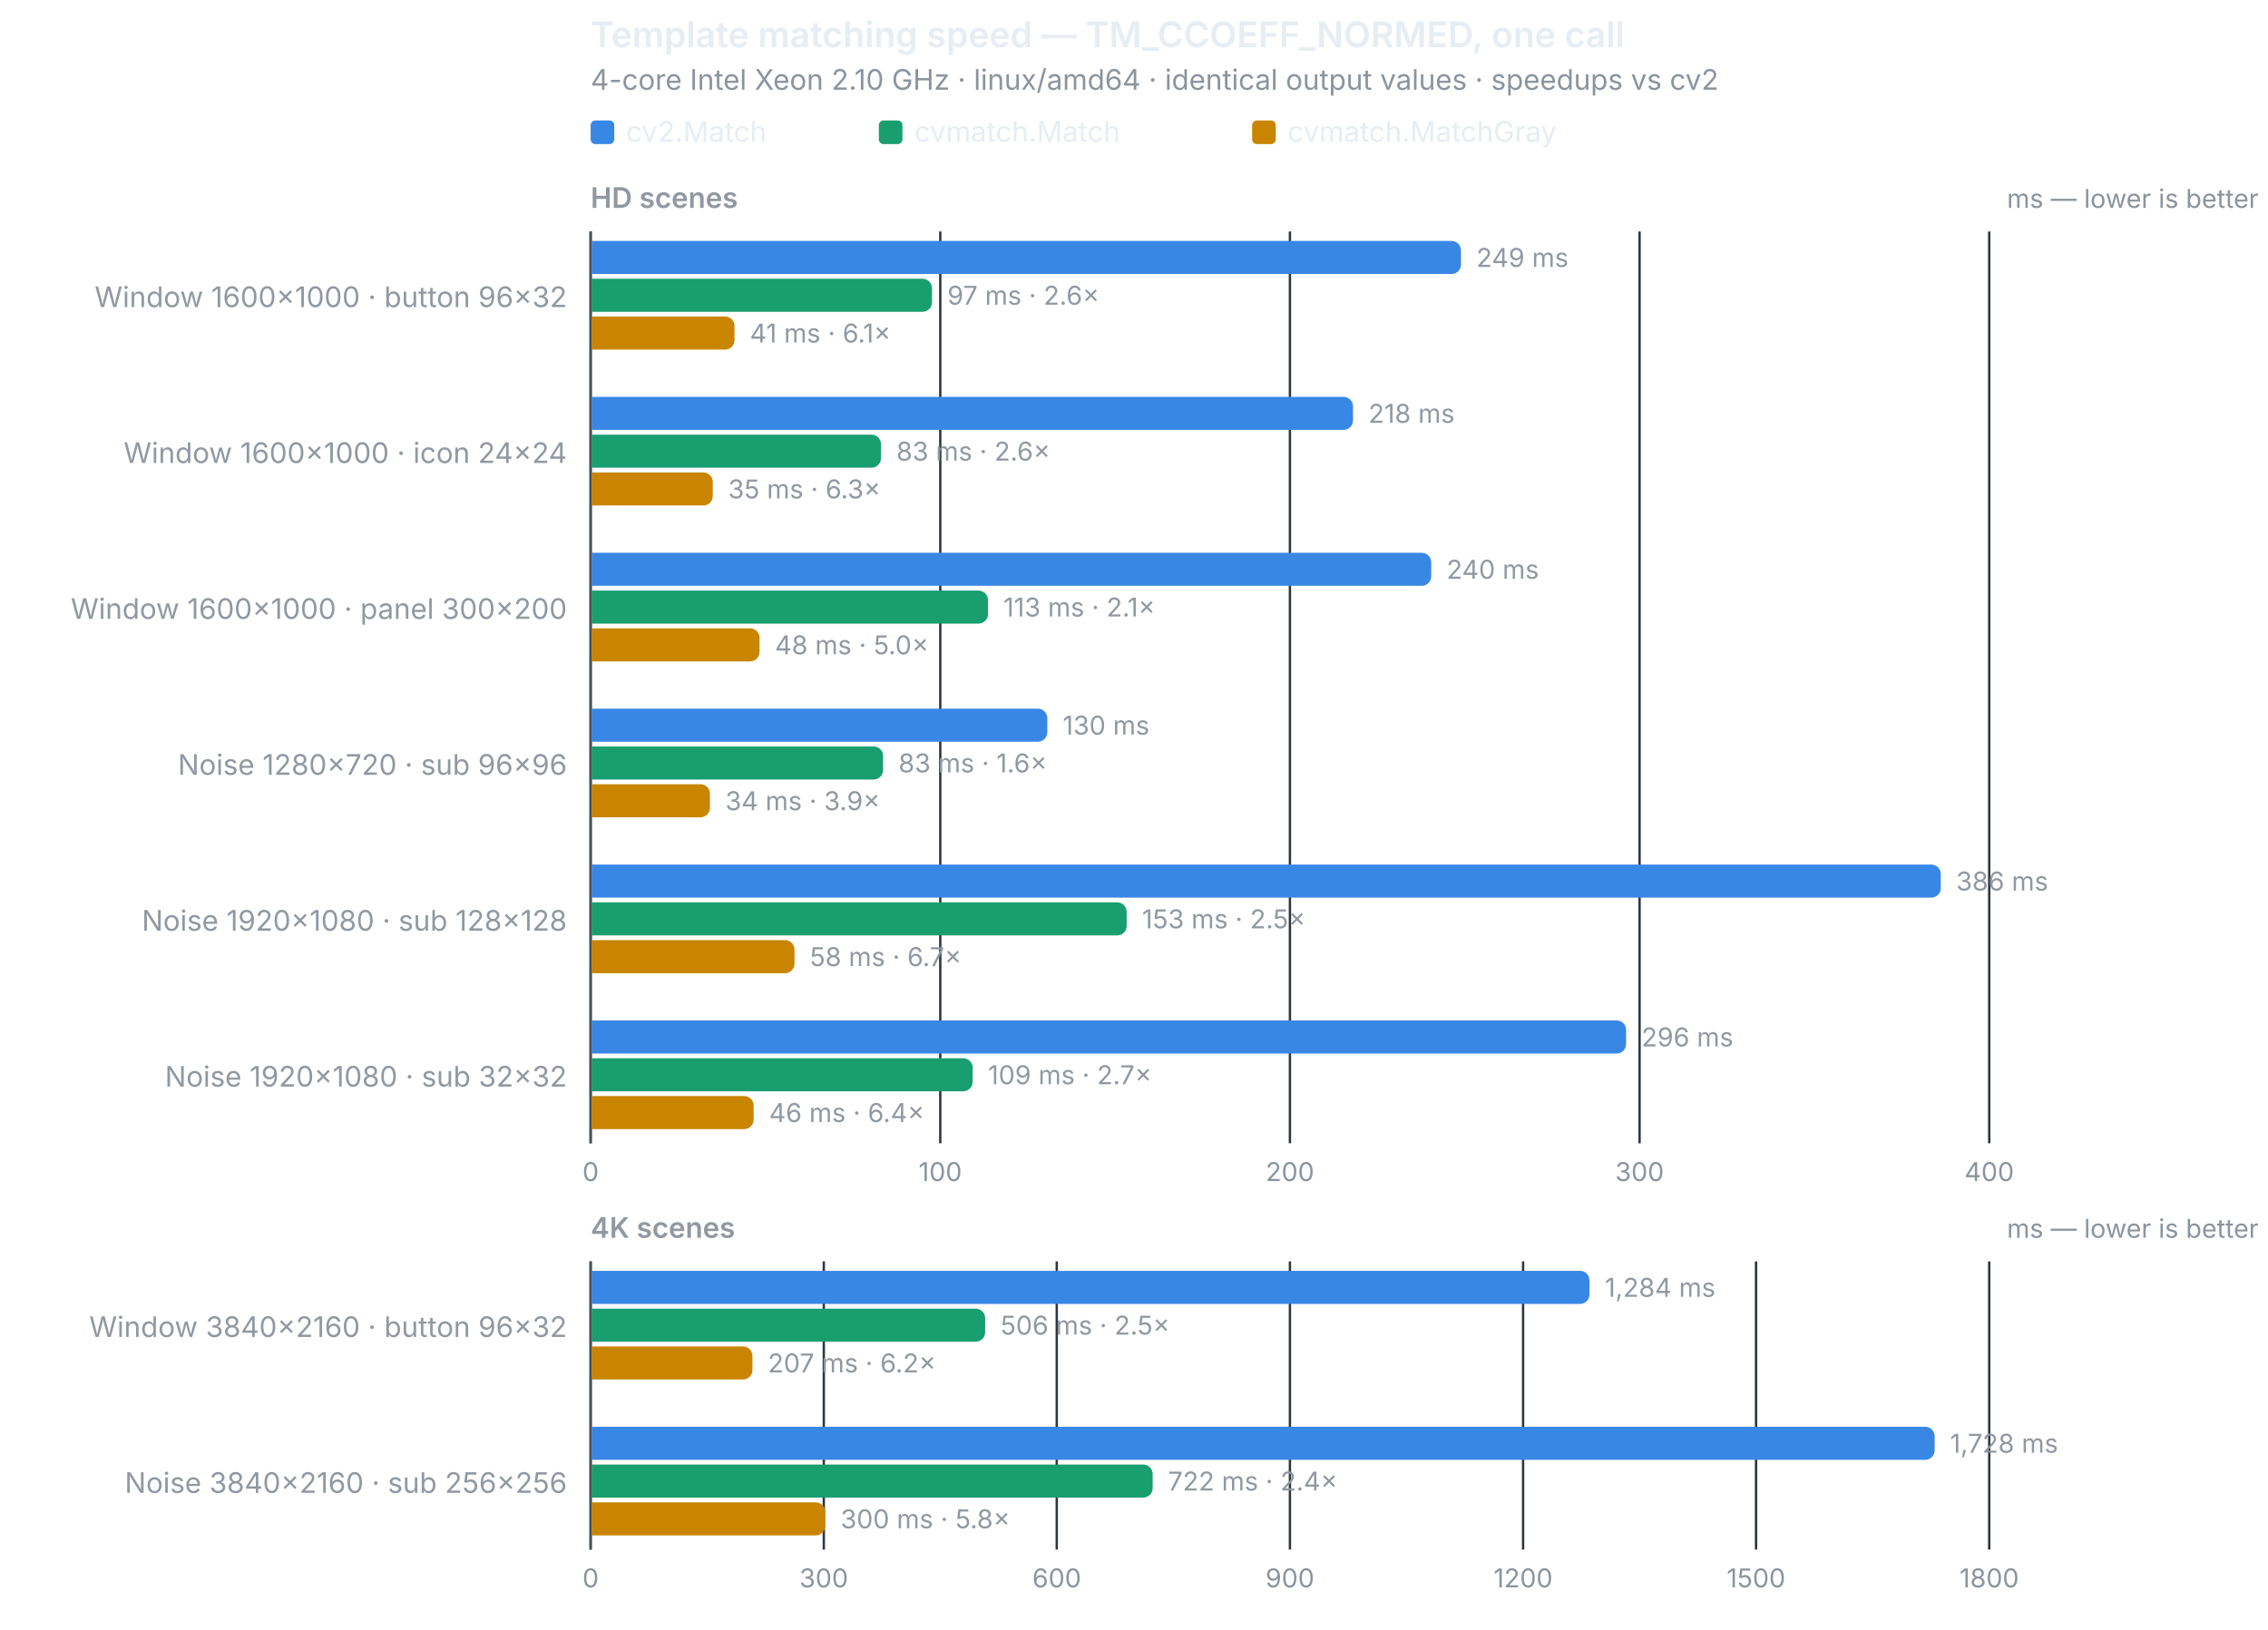
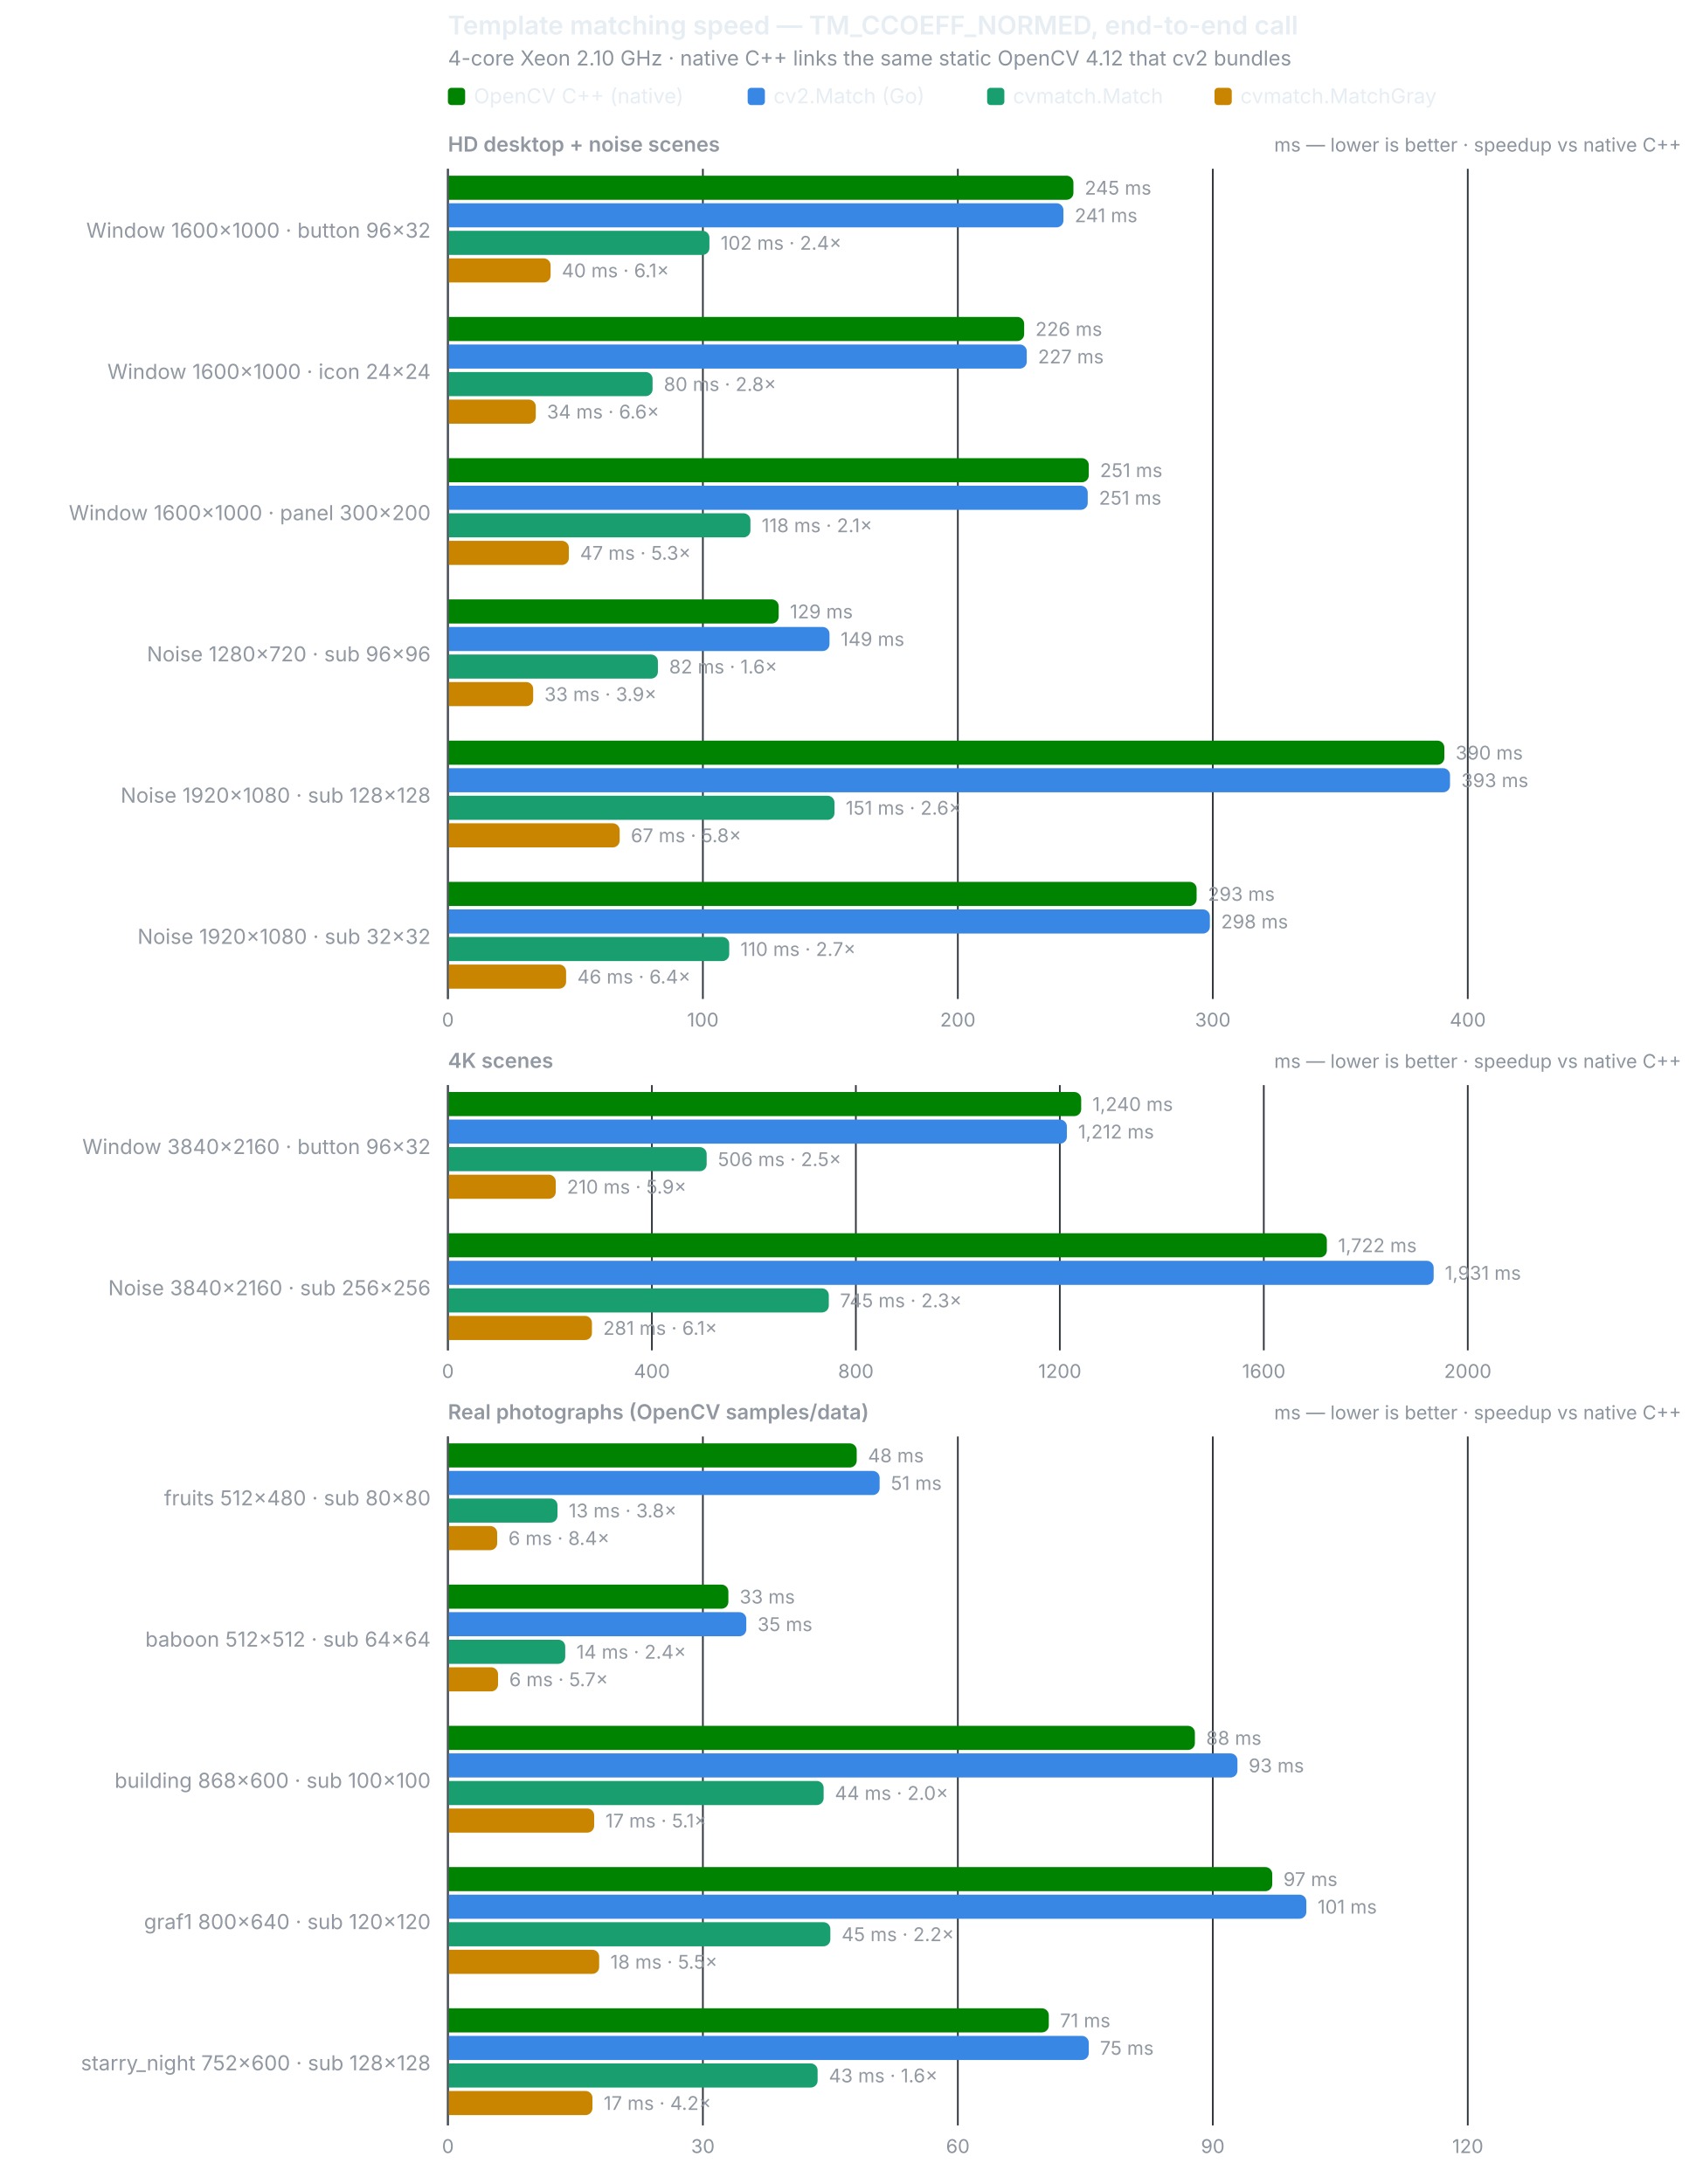
- <svg xmlns="http://www.w3.org/2000/svg" width="960" height="690" viewBox="0 0 960 690" role="img">
-   <text x="250" y="20" font-size="15" font-weight="600" fill="#e6edf3" font-family="system-ui,-apple-system,Segoe UI,sans-serif">Template matching speed — TM_CCOEFF_NORMED, one call</text>
-   <text x="250" y="38" font-size="12" fill="#8b949e" font-family="system-ui,-apple-system,Segoe UI,sans-serif">4-core Intel Xeon 2.10 GHz · linux/amd64 · identical output values · speedups vs cv2</text>
-   <rect x="250" y="51" width="10" height="10" rx="2" fill="#3987e5" />
-   <text x="265" y="60" font-size="12" fill="#e6edf3" font-family="system-ui,-apple-system,Segoe UI,sans-serif">cv2.Match</text>
-   <rect x="372" y="51" width="10" height="10" rx="2" fill="#199e70" />
-   <text x="387" y="60" font-size="12" fill="#e6edf3" font-family="system-ui,-apple-system,Segoe UI,sans-serif">cvmatch.Match</text>
-   <rect x="530" y="51" width="10" height="10" rx="2" fill="#c98500" />
-   <text x="545" y="60" font-size="12" fill="#e6edf3" font-family="system-ui,-apple-system,Segoe UI,sans-serif">cvmatch.MatchGray</text>
-   <text x="250" y="88" font-size="12" font-weight="600" fill="#9198a1" font-family="system-ui,-apple-system,Segoe UI,sans-serif">HD scenes</text>
-   <text x="956" y="88" font-size="11" text-anchor="end" fill="#8b949e" font-family="system-ui,-apple-system,Segoe UI,sans-serif">ms — lower is better</text>
-   <line x1="250.0" y1="98" x2="250.0" y2="484" stroke="#30363d" stroke-width="1" />
-   <text x="250.0" y="500" font-size="11" text-anchor="middle" fill="#8b949e" font-family="system-ui,-apple-system,Segoe UI,sans-serif" style="font-variant-numeric:tabular-nums">0</text>
-   <line x1="398.0" y1="98" x2="398.0" y2="484" stroke="#30363d" stroke-width="1" />
-   <text x="398.0" y="500" font-size="11" text-anchor="middle" fill="#8b949e" font-family="system-ui,-apple-system,Segoe UI,sans-serif" style="font-variant-numeric:tabular-nums">100</text>
-   <line x1="546.0" y1="98" x2="546.0" y2="484" stroke="#30363d" stroke-width="1" />
-   <text x="546.0" y="500" font-size="11" text-anchor="middle" fill="#8b949e" font-family="system-ui,-apple-system,Segoe UI,sans-serif" style="font-variant-numeric:tabular-nums">200</text>
-   <line x1="694.0" y1="98" x2="694.0" y2="484" stroke="#30363d" stroke-width="1" />
-   <text x="694.0" y="500" font-size="11" text-anchor="middle" fill="#8b949e" font-family="system-ui,-apple-system,Segoe UI,sans-serif" style="font-variant-numeric:tabular-nums">300</text>
-   <line x1="842.0" y1="98" x2="842.0" y2="484" stroke="#30363d" stroke-width="1" />
-   <text x="842.0" y="500" font-size="11" text-anchor="middle" fill="#8b949e" font-family="system-ui,-apple-system,Segoe UI,sans-serif" style="font-variant-numeric:tabular-nums">400</text>
-   <line x1="250" y1="98" x2="250" y2="484" stroke="#484f58" stroke-width="1" />
-   <text x="240" y="130.0" font-size="12" text-anchor="end" fill="#9198a1" font-family="system-ui,-apple-system,Segoe UI,sans-serif">Window 1600×1000 · button 96×32</text>
-   <path d="M250.5,102 h363.9 a4,4 0 0 1 4,4 v6 a4,4 0 0 1 -4,4 h-363.9 z" fill="#3987e5" />
-   <text x="624.9" y="113" font-size="11" fill="#9198a1" font-family="system-ui,-apple-system,Segoe UI,sans-serif" style="font-variant-numeric:tabular-nums">249 ms</text>
-   <path d="M250.5,118 h140.0 a4,4 0 0 1 4,4 v6 a4,4 0 0 1 -4,4 h-140.0 z" fill="#199e70" />
-   <text x="401.0" y="129" font-size="11" fill="#9198a1" font-family="system-ui,-apple-system,Segoe UI,sans-serif" style="font-variant-numeric:tabular-nums">97 ms · 2.6×</text>
-   <path d="M250.5,134 h56.4 a4,4 0 0 1 4,4 v6 a4,4 0 0 1 -4,4 h-56.4 z" fill="#c98500" />
-   <text x="317.4" y="145" font-size="11" fill="#9198a1" font-family="system-ui,-apple-system,Segoe UI,sans-serif" style="font-variant-numeric:tabular-nums">41 ms · 6.1×</text>
-   <text x="240" y="196.0" font-size="12" text-anchor="end" fill="#9198a1" font-family="system-ui,-apple-system,Segoe UI,sans-serif">Window 1600×1000 · icon 24×24</text>
-   <path d="M250.5,168 h318.2 a4,4 0 0 1 4,4 v6 a4,4 0 0 1 -4,4 h-318.2 z" fill="#3987e5" />
-   <text x="579.2" y="179" font-size="11" fill="#9198a1" font-family="system-ui,-apple-system,Segoe UI,sans-serif" style="font-variant-numeric:tabular-nums">218 ms</text>
-   <path d="M250.5,184 h118.4 a4,4 0 0 1 4,4 v6 a4,4 0 0 1 -4,4 h-118.4 z" fill="#199e70" />
-   <text x="379.4" y="195" font-size="11" fill="#9198a1" font-family="system-ui,-apple-system,Segoe UI,sans-serif" style="font-variant-numeric:tabular-nums">83 ms · 2.6×</text>
-   <path d="M250.5,200 h47.2 a4,4 0 0 1 4,4 v6 a4,4 0 0 1 -4,4 h-47.2 z" fill="#c98500" />
-   <text x="308.2" y="211" font-size="11" fill="#9198a1" font-family="system-ui,-apple-system,Segoe UI,sans-serif" style="font-variant-numeric:tabular-nums">35 ms · 6.3×</text>
-   <text x="240" y="262.0" font-size="12" text-anchor="end" fill="#9198a1" font-family="system-ui,-apple-system,Segoe UI,sans-serif">Window 1600×1000 · panel 300×200</text>
-   <path d="M250.5,234 h351.3 a4,4 0 0 1 4,4 v6 a4,4 0 0 1 -4,4 h-351.3 z" fill="#3987e5" />
-   <text x="612.3" y="245" font-size="11" fill="#9198a1" font-family="system-ui,-apple-system,Segoe UI,sans-serif" style="font-variant-numeric:tabular-nums">240 ms</text>
-   <path d="M250.5,250 h163.7 a4,4 0 0 1 4,4 v6 a4,4 0 0 1 -4,4 h-163.7 z" fill="#199e70" />
-   <text x="424.7" y="261" font-size="11" fill="#9198a1" font-family="system-ui,-apple-system,Segoe UI,sans-serif" style="font-variant-numeric:tabular-nums">113 ms · 2.1×</text>
-   <path d="M250.5,266 h67.0 a4,4 0 0 1 4,4 v6 a4,4 0 0 1 -4,4 h-67.0 z" fill="#c98500" />
-   <text x="328.0" y="277" font-size="11" fill="#9198a1" font-family="system-ui,-apple-system,Segoe UI,sans-serif" style="font-variant-numeric:tabular-nums">48 ms · 5.0×</text>
-   <text x="240" y="328.0" font-size="12" text-anchor="end" fill="#9198a1" font-family="system-ui,-apple-system,Segoe UI,sans-serif">Noise 1280×720 · sub 96×96</text>
-   <path d="M250.5,300 h188.8 a4,4 0 0 1 4,4 v6 a4,4 0 0 1 -4,4 h-188.8 z" fill="#3987e5" />
-   <text x="449.8" y="311" font-size="11" fill="#9198a1" font-family="system-ui,-apple-system,Segoe UI,sans-serif" style="font-variant-numeric:tabular-nums">130 ms</text>
-   <path d="M250.5,316 h119.3 a4,4 0 0 1 4,4 v6 a4,4 0 0 1 -4,4 h-119.3 z" fill="#199e70" />
-   <text x="380.3" y="327" font-size="11" fill="#9198a1" font-family="system-ui,-apple-system,Segoe UI,sans-serif" style="font-variant-numeric:tabular-nums">83 ms · 1.6×</text>
-   <path d="M250.5,332 h46.0 a4,4 0 0 1 4,4 v6 a4,4 0 0 1 -4,4 h-46.0 z" fill="#c98500" />
-   <text x="307.0" y="343" font-size="11" fill="#9198a1" font-family="system-ui,-apple-system,Segoe UI,sans-serif" style="font-variant-numeric:tabular-nums">34 ms · 3.9×</text>
-   <text x="240" y="394.0" font-size="12" text-anchor="end" fill="#9198a1" font-family="system-ui,-apple-system,Segoe UI,sans-serif">Noise 1920×1080 · sub 128×128</text>
-   <path d="M250.5,366 h567.0 a4,4 0 0 1 4,4 v6 a4,4 0 0 1 -4,4 h-567.0 z" fill="#3987e5" />
-   <text x="828.0" y="377" font-size="11" fill="#9198a1" font-family="system-ui,-apple-system,Segoe UI,sans-serif" style="font-variant-numeric:tabular-nums">386 ms</text>
-   <path d="M250.5,382 h222.4 a4,4 0 0 1 4,4 v6 a4,4 0 0 1 -4,4 h-222.4 z" fill="#199e70" />
-   <text x="483.4" y="393" font-size="11" fill="#9198a1" font-family="system-ui,-apple-system,Segoe UI,sans-serif" style="font-variant-numeric:tabular-nums">153 ms · 2.5×</text>
-   <path d="M250.5,398 h81.8 a4,4 0 0 1 4,4 v6 a4,4 0 0 1 -4,4 h-81.8 z" fill="#c98500" />
-   <text x="342.8" y="409" font-size="11" fill="#9198a1" font-family="system-ui,-apple-system,Segoe UI,sans-serif" style="font-variant-numeric:tabular-nums">58 ms · 6.7×</text>
-   <text x="240" y="460.0" font-size="12" text-anchor="end" fill="#9198a1" font-family="system-ui,-apple-system,Segoe UI,sans-serif">Noise 1920×1080 · sub 32×32</text>
-   <path d="M250.5,432 h433.8 a4,4 0 0 1 4,4 v6 a4,4 0 0 1 -4,4 h-433.8 z" fill="#3987e5" />
-   <text x="694.8" y="443" font-size="11" fill="#9198a1" font-family="system-ui,-apple-system,Segoe UI,sans-serif" style="font-variant-numeric:tabular-nums">296 ms</text>
-   <path d="M250.5,448 h157.2 a4,4 0 0 1 4,4 v6 a4,4 0 0 1 -4,4 h-157.2 z" fill="#199e70" />
-   <text x="418.2" y="459" font-size="11" fill="#9198a1" font-family="system-ui,-apple-system,Segoe UI,sans-serif" style="font-variant-numeric:tabular-nums">109 ms · 2.7×</text>
-   <path d="M250.5,464 h64.5 a4,4 0 0 1 4,4 v6 a4,4 0 0 1 -4,4 h-64.5 z" fill="#c98500" />
-   <text x="325.5" y="475" font-size="11" fill="#9198a1" font-family="system-ui,-apple-system,Segoe UI,sans-serif" style="font-variant-numeric:tabular-nums">46 ms · 6.4×</text>
-   <text x="250" y="524" font-size="12" font-weight="600" fill="#9198a1" font-family="system-ui,-apple-system,Segoe UI,sans-serif">4K scenes</text>
-   <text x="956" y="524" font-size="11" text-anchor="end" fill="#8b949e" font-family="system-ui,-apple-system,Segoe UI,sans-serif">ms — lower is better</text>
-   <line x1="250.0" y1="534" x2="250.0" y2="656" stroke="#30363d" stroke-width="1" />
-   <text x="250.0" y="672" font-size="11" text-anchor="middle" fill="#8b949e" font-family="system-ui,-apple-system,Segoe UI,sans-serif" style="font-variant-numeric:tabular-nums">0</text>
-   <line x1="348.7" y1="534" x2="348.7" y2="656" stroke="#30363d" stroke-width="1" />
-   <text x="348.7" y="672" font-size="11" text-anchor="middle" fill="#8b949e" font-family="system-ui,-apple-system,Segoe UI,sans-serif" style="font-variant-numeric:tabular-nums">300</text>
-   <line x1="447.3" y1="534" x2="447.3" y2="656" stroke="#30363d" stroke-width="1" />
-   <text x="447.3" y="672" font-size="11" text-anchor="middle" fill="#8b949e" font-family="system-ui,-apple-system,Segoe UI,sans-serif" style="font-variant-numeric:tabular-nums">600</text>
-   <line x1="546.0" y1="534" x2="546.0" y2="656" stroke="#30363d" stroke-width="1" />
-   <text x="546.0" y="672" font-size="11" text-anchor="middle" fill="#8b949e" font-family="system-ui,-apple-system,Segoe UI,sans-serif" style="font-variant-numeric:tabular-nums">900</text>
-   <line x1="644.7" y1="534" x2="644.7" y2="656" stroke="#30363d" stroke-width="1" />
-   <text x="644.7" y="672" font-size="11" text-anchor="middle" fill="#8b949e" font-family="system-ui,-apple-system,Segoe UI,sans-serif" style="font-variant-numeric:tabular-nums">1200</text>
-   <line x1="743.3" y1="534" x2="743.3" y2="656" stroke="#30363d" stroke-width="1" />
-   <text x="743.3" y="672" font-size="11" text-anchor="middle" fill="#8b949e" font-family="system-ui,-apple-system,Segoe UI,sans-serif" style="font-variant-numeric:tabular-nums">1500</text>
-   <line x1="842.0" y1="534" x2="842.0" y2="656" stroke="#30363d" stroke-width="1" />
-   <text x="842.0" y="672" font-size="11" text-anchor="middle" fill="#8b949e" font-family="system-ui,-apple-system,Segoe UI,sans-serif" style="font-variant-numeric:tabular-nums">1800</text>
-   <line x1="250" y1="534" x2="250" y2="656" stroke="#484f58" stroke-width="1" />
-   <text x="240" y="566.0" font-size="12" text-anchor="end" fill="#9198a1" font-family="system-ui,-apple-system,Segoe UI,sans-serif">Window 3840×2160 · button 96×32</text>
-   <path d="M250.5,538 h418.3 a4,4 0 0 1 4,4 v6 a4,4 0 0 1 -4,4 h-418.3 z" fill="#3987e5" />
-   <text x="679.3" y="549" font-size="11" fill="#9198a1" font-family="system-ui,-apple-system,Segoe UI,sans-serif" style="font-variant-numeric:tabular-nums">1,284 ms</text>
-   <path d="M250.5,554 h162.5 a4,4 0 0 1 4,4 v6 a4,4 0 0 1 -4,4 h-162.5 z" fill="#199e70" />
-   <text x="423.5" y="565" font-size="11" fill="#9198a1" font-family="system-ui,-apple-system,Segoe UI,sans-serif" style="font-variant-numeric:tabular-nums">506 ms · 2.5×</text>
-   <path d="M250.5,570 h64.0 a4,4 0 0 1 4,4 v6 a4,4 0 0 1 -4,4 h-64.0 z" fill="#c98500" />
-   <text x="325.0" y="581" font-size="11" fill="#9198a1" font-family="system-ui,-apple-system,Segoe UI,sans-serif" style="font-variant-numeric:tabular-nums">207 ms · 6.2×</text>
-   <text x="240" y="632.0" font-size="12" text-anchor="end" fill="#9198a1" font-family="system-ui,-apple-system,Segoe UI,sans-serif">Noise 3840×2160 · sub 256×256</text>
-   <path d="M250.5,604 h564.4 a4,4 0 0 1 4,4 v6 a4,4 0 0 1 -4,4 h-564.4 z" fill="#3987e5" />
-   <text x="825.4" y="615" font-size="11" fill="#9198a1" font-family="system-ui,-apple-system,Segoe UI,sans-serif" style="font-variant-numeric:tabular-nums">1,728 ms</text>
-   <path d="M250.5,620 h233.4 a4,4 0 0 1 4,4 v6 a4,4 0 0 1 -4,4 h-233.4 z" fill="#199e70" />
-   <text x="494.4" y="631" font-size="11" fill="#9198a1" font-family="system-ui,-apple-system,Segoe UI,sans-serif" style="font-variant-numeric:tabular-nums">722 ms · 2.4×</text>
-   <path d="M250.5,636 h94.8 a4,4 0 0 1 4,4 v6 a4,4 0 0 1 -4,4 h-94.8 z" fill="#c98500" />
-   <text x="355.8" y="647" font-size="11" fill="#9198a1" font-family="system-ui,-apple-system,Segoe UI,sans-serif" style="font-variant-numeric:tabular-nums">300 ms · 5.8×</text>
+ <svg xmlns="http://www.w3.org/2000/svg" width="980" height="1268" viewBox="0 0 980 1268" role="img">
+   <text x="260" y="20" font-size="15" font-weight="600" fill="#e6edf3" font-family="system-ui,-apple-system,Segoe UI,sans-serif">Template matching speed — TM_CCOEFF_NORMED, end-to-end call</text>
+   <text x="260" y="38" font-size="12" fill="#8b949e" font-family="system-ui,-apple-system,Segoe UI,sans-serif">4-core Xeon 2.10 GHz · native C++ links the same static OpenCV 4.12 that cv2 bundles</text>
+   <rect x="260" y="51" width="10" height="10" rx="2" fill="#008300" />
+   <text x="275" y="60" font-size="12" fill="#e6edf3" font-family="system-ui,-apple-system,Segoe UI,sans-serif">OpenCV C++ (native)</text>
+   <rect x="434" y="51" width="10" height="10" rx="2" fill="#3987e5" />
+   <text x="449" y="60" font-size="12" fill="#e6edf3" font-family="system-ui,-apple-system,Segoe UI,sans-serif">cv2.Match (Go)</text>
+   <rect x="573" y="51" width="10" height="10" rx="2" fill="#199e70" />
+   <text x="588" y="60" font-size="12" fill="#e6edf3" font-family="system-ui,-apple-system,Segoe UI,sans-serif">cvmatch.Match</text>
+   <rect x="705" y="51" width="10" height="10" rx="2" fill="#c98500" />
+   <text x="720" y="60" font-size="12" fill="#e6edf3" font-family="system-ui,-apple-system,Segoe UI,sans-serif">cvmatch.MatchGray</text>
+   <text x="260" y="88" font-size="12" font-weight="600" fill="#9198a1" font-family="system-ui,-apple-system,Segoe UI,sans-serif">HD desktop + noise scenes</text>
+   <text x="976" y="88" font-size="11" text-anchor="end" fill="#8b949e" font-family="system-ui,-apple-system,Segoe UI,sans-serif">ms — lower is better · speedup vs native C++</text>
+   <line x1="260.0" y1="98" x2="260.0" y2="580" stroke="#30363d" stroke-width="1" />
+   <text x="260.0" y="596" font-size="11" text-anchor="middle" fill="#8b949e" font-family="system-ui,-apple-system,Segoe UI,sans-serif" style="font-variant-numeric:tabular-nums">0</text>
+   <line x1="408.0" y1="98" x2="408.0" y2="580" stroke="#30363d" stroke-width="1" />
+   <text x="408.0" y="596" font-size="11" text-anchor="middle" fill="#8b949e" font-family="system-ui,-apple-system,Segoe UI,sans-serif" style="font-variant-numeric:tabular-nums">100</text>
+   <line x1="556.0" y1="98" x2="556.0" y2="580" stroke="#30363d" stroke-width="1" />
+   <text x="556.0" y="596" font-size="11" text-anchor="middle" fill="#8b949e" font-family="system-ui,-apple-system,Segoe UI,sans-serif" style="font-variant-numeric:tabular-nums">200</text>
+   <line x1="704.0" y1="98" x2="704.0" y2="580" stroke="#30363d" stroke-width="1" />
+   <text x="704.0" y="596" font-size="11" text-anchor="middle" fill="#8b949e" font-family="system-ui,-apple-system,Segoe UI,sans-serif" style="font-variant-numeric:tabular-nums">300</text>
+   <line x1="852.0" y1="98" x2="852.0" y2="580" stroke="#30363d" stroke-width="1" />
+   <text x="852.0" y="596" font-size="11" text-anchor="middle" fill="#8b949e" font-family="system-ui,-apple-system,Segoe UI,sans-serif" style="font-variant-numeric:tabular-nums">400</text>
+   <line x1="260" y1="98" x2="260" y2="580" stroke="#484f58" stroke-width="1" />
+   <text x="250" y="138.0" font-size="12" text-anchor="end" fill="#9198a1" font-family="system-ui,-apple-system,Segoe UI,sans-serif">Window 1600×1000 · button 96×32</text>
+   <path d="M260.5,102 h358.6 a4,4 0 0 1 4,4 v6 a4,4 0 0 1 -4,4 h-358.6 z" fill="#008300" />
+   <text x="629.6" y="113" font-size="11" fill="#9198a1" font-family="system-ui,-apple-system,Segoe UI,sans-serif" style="font-variant-numeric:tabular-nums">245 ms</text>
+   <path d="M260.5,118 h352.8 a4,4 0 0 1 4,4 v6 a4,4 0 0 1 -4,4 h-352.8 z" fill="#3987e5" />
+   <text x="623.8" y="129" font-size="11" fill="#9198a1" font-family="system-ui,-apple-system,Segoe UI,sans-serif" style="font-variant-numeric:tabular-nums">241 ms</text>
+   <path d="M260.5,134 h147.3 a4,4 0 0 1 4,4 v6 a4,4 0 0 1 -4,4 h-147.3 z" fill="#199e70" />
+   <text x="418.3" y="145" font-size="11" fill="#9198a1" font-family="system-ui,-apple-system,Segoe UI,sans-serif" style="font-variant-numeric:tabular-nums">102 ms · 2.4×</text>
+   <path d="M260.5,150 h55.1 a4,4 0 0 1 4,4 v6 a4,4 0 0 1 -4,4 h-55.1 z" fill="#c98500" />
+   <text x="326.1" y="161" font-size="11" fill="#9198a1" font-family="system-ui,-apple-system,Segoe UI,sans-serif" style="font-variant-numeric:tabular-nums">40 ms · 6.1×</text>
+   <text x="250" y="220.0" font-size="12" text-anchor="end" fill="#9198a1" font-family="system-ui,-apple-system,Segoe UI,sans-serif">Window 1600×1000 · icon 24×24</text>
+   <path d="M260.5,184 h330.0 a4,4 0 0 1 4,4 v6 a4,4 0 0 1 -4,4 h-330.0 z" fill="#008300" />
+   <text x="601.0" y="195" font-size="11" fill="#9198a1" font-family="system-ui,-apple-system,Segoe UI,sans-serif" style="font-variant-numeric:tabular-nums">226 ms</text>
+   <path d="M260.5,200 h331.5 a4,4 0 0 1 4,4 v6 a4,4 0 0 1 -4,4 h-331.5 z" fill="#3987e5" />
+   <text x="602.5" y="211" font-size="11" fill="#9198a1" font-family="system-ui,-apple-system,Segoe UI,sans-serif" style="font-variant-numeric:tabular-nums">227 ms</text>
+   <path d="M260.5,216 h114.3 a4,4 0 0 1 4,4 v6 a4,4 0 0 1 -4,4 h-114.3 z" fill="#199e70" />
+   <text x="385.3" y="227" font-size="11" fill="#9198a1" font-family="system-ui,-apple-system,Segoe UI,sans-serif" style="font-variant-numeric:tabular-nums">80 ms · 2.8×</text>
+   <path d="M260.5,232 h46.5 a4,4 0 0 1 4,4 v6 a4,4 0 0 1 -4,4 h-46.5 z" fill="#c98500" />
+   <text x="317.5" y="243" font-size="11" fill="#9198a1" font-family="system-ui,-apple-system,Segoe UI,sans-serif" style="font-variant-numeric:tabular-nums">34 ms · 6.6×</text>
+   <text x="250" y="302.0" font-size="12" text-anchor="end" fill="#9198a1" font-family="system-ui,-apple-system,Segoe UI,sans-serif">Window 1600×1000 · panel 300×200</text>
+   <path d="M260.5,266 h367.5 a4,4 0 0 1 4,4 v6 a4,4 0 0 1 -4,4 h-367.5 z" fill="#008300" />
+   <text x="638.5" y="277" font-size="11" fill="#9198a1" font-family="system-ui,-apple-system,Segoe UI,sans-serif" style="font-variant-numeric:tabular-nums">251 ms</text>
+   <path d="M260.5,282 h366.9 a4,4 0 0 1 4,4 v6 a4,4 0 0 1 -4,4 h-366.9 z" fill="#3987e5" />
+   <text x="637.9" y="293" font-size="11" fill="#9198a1" font-family="system-ui,-apple-system,Segoe UI,sans-serif" style="font-variant-numeric:tabular-nums">251 ms</text>
+   <path d="M260.5,298 h171.1 a4,4 0 0 1 4,4 v6 a4,4 0 0 1 -4,4 h-171.1 z" fill="#199e70" />
+   <text x="442.1" y="309" font-size="11" fill="#9198a1" font-family="system-ui,-apple-system,Segoe UI,sans-serif" style="font-variant-numeric:tabular-nums">118 ms · 2.1×</text>
+   <path d="M260.5,314 h65.7 a4,4 0 0 1 4,4 v6 a4,4 0 0 1 -4,4 h-65.7 z" fill="#c98500" />
+   <text x="336.7" y="325" font-size="11" fill="#9198a1" font-family="system-ui,-apple-system,Segoe UI,sans-serif" style="font-variant-numeric:tabular-nums">47 ms · 5.3×</text>
+   <text x="250" y="384.0" font-size="12" text-anchor="end" fill="#9198a1" font-family="system-ui,-apple-system,Segoe UI,sans-serif">Noise 1280×720 · sub 96×96</text>
+   <path d="M260.5,348 h187.5 a4,4 0 0 1 4,4 v6 a4,4 0 0 1 -4,4 h-187.5 z" fill="#008300" />
+   <text x="458.5" y="359" font-size="11" fill="#9198a1" font-family="system-ui,-apple-system,Segoe UI,sans-serif" style="font-variant-numeric:tabular-nums">129 ms</text>
+   <path d="M260.5,364 h217.0 a4,4 0 0 1 4,4 v6 a4,4 0 0 1 -4,4 h-217.0 z" fill="#3987e5" />
+   <text x="488.0" y="375" font-size="11" fill="#9198a1" font-family="system-ui,-apple-system,Segoe UI,sans-serif" style="font-variant-numeric:tabular-nums">149 ms</text>
+   <path d="M260.5,380 h117.4 a4,4 0 0 1 4,4 v6 a4,4 0 0 1 -4,4 h-117.4 z" fill="#199e70" />
+   <text x="388.4" y="391" font-size="11" fill="#9198a1" font-family="system-ui,-apple-system,Segoe UI,sans-serif" style="font-variant-numeric:tabular-nums">82 ms · 1.6×</text>
+   <path d="M260.5,396 h45.0 a4,4 0 0 1 4,4 v6 a4,4 0 0 1 -4,4 h-45.0 z" fill="#c98500" />
+   <text x="316.0" y="407" font-size="11" fill="#9198a1" font-family="system-ui,-apple-system,Segoe UI,sans-serif" style="font-variant-numeric:tabular-nums">33 ms · 3.9×</text>
+   <text x="250" y="466.0" font-size="12" text-anchor="end" fill="#9198a1" font-family="system-ui,-apple-system,Segoe UI,sans-serif">Noise 1920×1080 · sub 128×128</text>
+   <path d="M260.5,430 h573.9 a4,4 0 0 1 4,4 v6 a4,4 0 0 1 -4,4 h-573.9 z" fill="#008300" />
+   <text x="844.9" y="441" font-size="11" fill="#9198a1" font-family="system-ui,-apple-system,Segoe UI,sans-serif" style="font-variant-numeric:tabular-nums">390 ms</text>
+   <path d="M260.5,446 h577.2 a4,4 0 0 1 4,4 v6 a4,4 0 0 1 -4,4 h-577.2 z" fill="#3987e5" />
+   <text x="848.2" y="457" font-size="11" fill="#9198a1" font-family="system-ui,-apple-system,Segoe UI,sans-serif" style="font-variant-numeric:tabular-nums">393 ms</text>
+   <path d="M260.5,462 h219.9 a4,4 0 0 1 4,4 v6 a4,4 0 0 1 -4,4 h-219.9 z" fill="#199e70" />
+   <text x="490.9" y="473" font-size="11" fill="#9198a1" font-family="system-ui,-apple-system,Segoe UI,sans-serif" style="font-variant-numeric:tabular-nums">151 ms · 2.6×</text>
+   <path d="M260.5,478 h95.2 a4,4 0 0 1 4,4 v6 a4,4 0 0 1 -4,4 h-95.2 z" fill="#c98500" />
+   <text x="366.2" y="489" font-size="11" fill="#9198a1" font-family="system-ui,-apple-system,Segoe UI,sans-serif" style="font-variant-numeric:tabular-nums">67 ms · 5.8×</text>
+   <text x="250" y="548.0" font-size="12" text-anchor="end" fill="#9198a1" font-family="system-ui,-apple-system,Segoe UI,sans-serif">Noise 1920×1080 · sub 32×32</text>
+   <path d="M260.5,512 h430.1 a4,4 0 0 1 4,4 v6 a4,4 0 0 1 -4,4 h-430.1 z" fill="#008300" />
+   <text x="701.1" y="523" font-size="11" fill="#9198a1" font-family="system-ui,-apple-system,Segoe UI,sans-serif" style="font-variant-numeric:tabular-nums">293 ms</text>
+   <path d="M260.5,528 h437.8 a4,4 0 0 1 4,4 v6 a4,4 0 0 1 -4,4 h-437.8 z" fill="#3987e5" />
+   <text x="708.8" y="539" font-size="11" fill="#9198a1" font-family="system-ui,-apple-system,Segoe UI,sans-serif" style="font-variant-numeric:tabular-nums">298 ms</text>
+   <path d="M260.5,544 h158.8 a4,4 0 0 1 4,4 v6 a4,4 0 0 1 -4,4 h-158.8 z" fill="#199e70" />
+   <text x="429.8" y="555" font-size="11" fill="#9198a1" font-family="system-ui,-apple-system,Segoe UI,sans-serif" style="font-variant-numeric:tabular-nums">110 ms · 2.7×</text>
+   <path d="M260.5,560 h64.1 a4,4 0 0 1 4,4 v6 a4,4 0 0 1 -4,4 h-64.1 z" fill="#c98500" />
+   <text x="335.1" y="571" font-size="11" fill="#9198a1" font-family="system-ui,-apple-system,Segoe UI,sans-serif" style="font-variant-numeric:tabular-nums">46 ms · 6.4×</text>
+   <text x="260" y="620" font-size="12" font-weight="600" fill="#9198a1" font-family="system-ui,-apple-system,Segoe UI,sans-serif">4K scenes</text>
+   <text x="976" y="620" font-size="11" text-anchor="end" fill="#8b949e" font-family="system-ui,-apple-system,Segoe UI,sans-serif">ms — lower is better · speedup vs native C++</text>
+   <line x1="260.0" y1="630" x2="260.0" y2="784" stroke="#30363d" stroke-width="1" />
+   <text x="260.0" y="800" font-size="11" text-anchor="middle" fill="#8b949e" font-family="system-ui,-apple-system,Segoe UI,sans-serif" style="font-variant-numeric:tabular-nums">0</text>
+   <line x1="378.4" y1="630" x2="378.4" y2="784" stroke="#30363d" stroke-width="1" />
+   <text x="378.4" y="800" font-size="11" text-anchor="middle" fill="#8b949e" font-family="system-ui,-apple-system,Segoe UI,sans-serif" style="font-variant-numeric:tabular-nums">400</text>
+   <line x1="496.8" y1="630" x2="496.8" y2="784" stroke="#30363d" stroke-width="1" />
+   <text x="496.8" y="800" font-size="11" text-anchor="middle" fill="#8b949e" font-family="system-ui,-apple-system,Segoe UI,sans-serif" style="font-variant-numeric:tabular-nums">800</text>
+   <line x1="615.2" y1="630" x2="615.2" y2="784" stroke="#30363d" stroke-width="1" />
+   <text x="615.2" y="800" font-size="11" text-anchor="middle" fill="#8b949e" font-family="system-ui,-apple-system,Segoe UI,sans-serif" style="font-variant-numeric:tabular-nums">1200</text>
+   <line x1="733.6" y1="630" x2="733.6" y2="784" stroke="#30363d" stroke-width="1" />
+   <text x="733.6" y="800" font-size="11" text-anchor="middle" fill="#8b949e" font-family="system-ui,-apple-system,Segoe UI,sans-serif" style="font-variant-numeric:tabular-nums">1600</text>
+   <line x1="852.0" y1="630" x2="852.0" y2="784" stroke="#30363d" stroke-width="1" />
+   <text x="852.0" y="800" font-size="11" text-anchor="middle" fill="#8b949e" font-family="system-ui,-apple-system,Segoe UI,sans-serif" style="font-variant-numeric:tabular-nums">2000</text>
+   <line x1="260" y1="630" x2="260" y2="784" stroke="#484f58" stroke-width="1" />
+   <text x="250" y="670.0" font-size="12" text-anchor="end" fill="#9198a1" font-family="system-ui,-apple-system,Segoe UI,sans-serif">Window 3840×2160 · button 96×32</text>
+   <path d="M260.5,634 h363.1 a4,4 0 0 1 4,4 v6 a4,4 0 0 1 -4,4 h-363.1 z" fill="#008300" />
+   <text x="634.1" y="645" font-size="11" fill="#9198a1" font-family="system-ui,-apple-system,Segoe UI,sans-serif" style="font-variant-numeric:tabular-nums">1,240 ms</text>
+   <path d="M260.5,650 h354.8 a4,4 0 0 1 4,4 v6 a4,4 0 0 1 -4,4 h-354.8 z" fill="#3987e5" />
+   <text x="625.8" y="661" font-size="11" fill="#9198a1" font-family="system-ui,-apple-system,Segoe UI,sans-serif" style="font-variant-numeric:tabular-nums">1,212 ms</text>
+   <path d="M260.5,666 h145.7 a4,4 0 0 1 4,4 v6 a4,4 0 0 1 -4,4 h-145.7 z" fill="#199e70" />
+   <text x="416.7" y="677" font-size="11" fill="#9198a1" font-family="system-ui,-apple-system,Segoe UI,sans-serif" style="font-variant-numeric:tabular-nums">506 ms · 2.5×</text>
+   <path d="M260.5,682 h58.1 a4,4 0 0 1 4,4 v6 a4,4 0 0 1 -4,4 h-58.1 z" fill="#c98500" />
+   <text x="329.1" y="693" font-size="11" fill="#9198a1" font-family="system-ui,-apple-system,Segoe UI,sans-serif" style="font-variant-numeric:tabular-nums">210 ms · 5.9×</text>
+   <text x="250" y="752.0" font-size="12" text-anchor="end" fill="#9198a1" font-family="system-ui,-apple-system,Segoe UI,sans-serif">Noise 3840×2160 · sub 256×256</text>
+   <path d="M260.5,716 h505.7 a4,4 0 0 1 4,4 v6 a4,4 0 0 1 -4,4 h-505.7 z" fill="#008300" />
+   <text x="776.7" y="727" font-size="11" fill="#9198a1" font-family="system-ui,-apple-system,Segoe UI,sans-serif" style="font-variant-numeric:tabular-nums">1,722 ms</text>
+   <path d="M260.5,732 h567.7 a4,4 0 0 1 4,4 v6 a4,4 0 0 1 -4,4 h-567.7 z" fill="#3987e5" />
+   <text x="838.7" y="743" font-size="11" fill="#9198a1" font-family="system-ui,-apple-system,Segoe UI,sans-serif" style="font-variant-numeric:tabular-nums">1,931 ms</text>
+   <path d="M260.5,748 h216.6 a4,4 0 0 1 4,4 v6 a4,4 0 0 1 -4,4 h-216.6 z" fill="#199e70" />
+   <text x="487.6" y="759" font-size="11" fill="#9198a1" font-family="system-ui,-apple-system,Segoe UI,sans-serif" style="font-variant-numeric:tabular-nums">745 ms · 2.3×</text>
+   <path d="M260.5,764 h79.1 a4,4 0 0 1 4,4 v6 a4,4 0 0 1 -4,4 h-79.1 z" fill="#c98500" />
+   <text x="350.1" y="775" font-size="11" fill="#9198a1" font-family="system-ui,-apple-system,Segoe UI,sans-serif" style="font-variant-numeric:tabular-nums">281 ms · 6.1×</text>
+   <text x="260" y="824" font-size="12" font-weight="600" fill="#9198a1" font-family="system-ui,-apple-system,Segoe UI,sans-serif">Real photographs (OpenCV samples/data)</text>
+   <text x="976" y="824" font-size="11" text-anchor="end" fill="#8b949e" font-family="system-ui,-apple-system,Segoe UI,sans-serif">ms — lower is better · speedup vs native C++</text>
+   <line x1="260.0" y1="834" x2="260.0" y2="1234" stroke="#30363d" stroke-width="1" />
+   <text x="260.0" y="1250" font-size="11" text-anchor="middle" fill="#8b949e" font-family="system-ui,-apple-system,Segoe UI,sans-serif" style="font-variant-numeric:tabular-nums">0</text>
+   <line x1="408.0" y1="834" x2="408.0" y2="1234" stroke="#30363d" stroke-width="1" />
+   <text x="408.0" y="1250" font-size="11" text-anchor="middle" fill="#8b949e" font-family="system-ui,-apple-system,Segoe UI,sans-serif" style="font-variant-numeric:tabular-nums">30</text>
+   <line x1="556.0" y1="834" x2="556.0" y2="1234" stroke="#30363d" stroke-width="1" />
+   <text x="556.0" y="1250" font-size="11" text-anchor="middle" fill="#8b949e" font-family="system-ui,-apple-system,Segoe UI,sans-serif" style="font-variant-numeric:tabular-nums">60</text>
+   <line x1="704.0" y1="834" x2="704.0" y2="1234" stroke="#30363d" stroke-width="1" />
+   <text x="704.0" y="1250" font-size="11" text-anchor="middle" fill="#8b949e" font-family="system-ui,-apple-system,Segoe UI,sans-serif" style="font-variant-numeric:tabular-nums">90</text>
+   <line x1="852.0" y1="834" x2="852.0" y2="1234" stroke="#30363d" stroke-width="1" />
+   <text x="852.0" y="1250" font-size="11" text-anchor="middle" fill="#8b949e" font-family="system-ui,-apple-system,Segoe UI,sans-serif" style="font-variant-numeric:tabular-nums">120</text>
+   <line x1="260" y1="834" x2="260" y2="1234" stroke="#484f58" stroke-width="1" />
+   <text x="250" y="874.0" font-size="12" text-anchor="end" fill="#9198a1" font-family="system-ui,-apple-system,Segoe UI,sans-serif">fruits 512×480 · sub 80×80</text>
+   <path d="M260.5,838 h232.8 a4,4 0 0 1 4,4 v6 a4,4 0 0 1 -4,4 h-232.8 z" fill="#008300" />
+   <text x="503.8" y="849" font-size="11" fill="#9198a1" font-family="system-ui,-apple-system,Segoe UI,sans-serif" style="font-variant-numeric:tabular-nums">48 ms</text>
+   <path d="M260.5,854 h246.1 a4,4 0 0 1 4,4 v6 a4,4 0 0 1 -4,4 h-246.1 z" fill="#3987e5" />
+   <text x="517.1" y="865" font-size="11" fill="#9198a1" font-family="system-ui,-apple-system,Segoe UI,sans-serif" style="font-variant-numeric:tabular-nums">51 ms</text>
+   <path d="M260.5,870 h59.1 a4,4 0 0 1 4,4 v6 a4,4 0 0 1 -4,4 h-59.1 z" fill="#199e70" />
+   <text x="330.1" y="881" font-size="11" fill="#9198a1" font-family="system-ui,-apple-system,Segoe UI,sans-serif" style="font-variant-numeric:tabular-nums">13 ms · 3.8×</text>
+   <path d="M260.5,886 h24.1 a4,4 0 0 1 4,4 v6 a4,4 0 0 1 -4,4 h-24.1 z" fill="#c98500" />
+   <text x="295.1" y="897" font-size="11" fill="#9198a1" font-family="system-ui,-apple-system,Segoe UI,sans-serif" style="font-variant-numeric:tabular-nums">6 ms · 8.4×</text>
+   <text x="250" y="956.0" font-size="12" text-anchor="end" fill="#9198a1" font-family="system-ui,-apple-system,Segoe UI,sans-serif">baboon 512×512 · sub 64×64</text>
+   <path d="M260.5,920 h158.3 a4,4 0 0 1 4,4 v6 a4,4 0 0 1 -4,4 h-158.3 z" fill="#008300" />
+   <text x="429.3" y="931" font-size="11" fill="#9198a1" font-family="system-ui,-apple-system,Segoe UI,sans-serif" style="font-variant-numeric:tabular-nums">33 ms</text>
+   <path d="M260.5,936 h168.7 a4,4 0 0 1 4,4 v6 a4,4 0 0 1 -4,4 h-168.7 z" fill="#3987e5" />
+   <text x="439.7" y="947" font-size="11" fill="#9198a1" font-family="system-ui,-apple-system,Segoe UI,sans-serif" style="font-variant-numeric:tabular-nums">35 ms</text>
+   <path d="M260.5,952 h63.6 a4,4 0 0 1 4,4 v6 a4,4 0 0 1 -4,4 h-63.6 z" fill="#199e70" />
+   <text x="334.6" y="963" font-size="11" fill="#9198a1" font-family="system-ui,-apple-system,Segoe UI,sans-serif" style="font-variant-numeric:tabular-nums">14 ms · 2.4×</text>
+   <path d="M260.5,968 h24.6 a4,4 0 0 1 4,4 v6 a4,4 0 0 1 -4,4 h-24.6 z" fill="#c98500" />
+   <text x="295.6" y="979" font-size="11" fill="#9198a1" font-family="system-ui,-apple-system,Segoe UI,sans-serif" style="font-variant-numeric:tabular-nums">6 ms · 5.7×</text>
+   <text x="250" y="1038.0" font-size="12" text-anchor="end" fill="#9198a1" font-family="system-ui,-apple-system,Segoe UI,sans-serif">building 868×600 · sub 100×100</text>
+   <path d="M260.5,1002 h429.1 a4,4 0 0 1 4,4 v6 a4,4 0 0 1 -4,4 h-429.1 z" fill="#008300" />
+   <text x="700.1" y="1013" font-size="11" fill="#9198a1" font-family="system-ui,-apple-system,Segoe UI,sans-serif" style="font-variant-numeric:tabular-nums">88 ms</text>
+   <path d="M260.5,1018 h453.8 a4,4 0 0 1 4,4 v6 a4,4 0 0 1 -4,4 h-453.8 z" fill="#3987e5" />
+   <text x="724.8" y="1029" font-size="11" fill="#9198a1" font-family="system-ui,-apple-system,Segoe UI,sans-serif" style="font-variant-numeric:tabular-nums">93 ms</text>
+   <path d="M260.5,1034 h213.6 a4,4 0 0 1 4,4 v6 a4,4 0 0 1 -4,4 h-213.6 z" fill="#199e70" />
+   <text x="484.6" y="1045" font-size="11" fill="#9198a1" font-family="system-ui,-apple-system,Segoe UI,sans-serif" style="font-variant-numeric:tabular-nums">44 ms · 2.0×</text>
+   <path d="M260.5,1050 h80.4 a4,4 0 0 1 4,4 v6 a4,4 0 0 1 -4,4 h-80.4 z" fill="#c98500" />
+   <text x="351.4" y="1061" font-size="11" fill="#9198a1" font-family="system-ui,-apple-system,Segoe UI,sans-serif" style="font-variant-numeric:tabular-nums">17 ms · 5.1×</text>
+   <text x="250" y="1120.0" font-size="12" text-anchor="end" fill="#9198a1" font-family="system-ui,-apple-system,Segoe UI,sans-serif">graf1 800×640 · sub 120×120</text>
+   <path d="M260.5,1084 h474.0 a4,4 0 0 1 4,4 v6 a4,4 0 0 1 -4,4 h-474.0 z" fill="#008300" />
+   <text x="745.0" y="1095" font-size="11" fill="#9198a1" font-family="system-ui,-apple-system,Segoe UI,sans-serif" style="font-variant-numeric:tabular-nums">97 ms</text>
+   <path d="M260.5,1100 h493.8 a4,4 0 0 1 4,4 v6 a4,4 0 0 1 -4,4 h-493.8 z" fill="#3987e5" />
+   <text x="764.8" y="1111" font-size="11" fill="#9198a1" font-family="system-ui,-apple-system,Segoe UI,sans-serif" style="font-variant-numeric:tabular-nums">101 ms</text>
+   <path d="M260.5,1116 h217.5 a4,4 0 0 1 4,4 v6 a4,4 0 0 1 -4,4 h-217.5 z" fill="#199e70" />
+   <text x="488.5" y="1127" font-size="11" fill="#9198a1" font-family="system-ui,-apple-system,Segoe UI,sans-serif" style="font-variant-numeric:tabular-nums">45 ms · 2.2×</text>
+   <path d="M260.5,1132 h83.3 a4,4 0 0 1 4,4 v6 a4,4 0 0 1 -4,4 h-83.3 z" fill="#c98500" />
+   <text x="354.3" y="1143" font-size="11" fill="#9198a1" font-family="system-ui,-apple-system,Segoe UI,sans-serif" style="font-variant-numeric:tabular-nums">18 ms · 5.5×</text>
+   <text x="250" y="1202.0" font-size="12" text-anchor="end" fill="#9198a1" font-family="system-ui,-apple-system,Segoe UI,sans-serif">starry_night 752×600 · sub 128×128</text>
+   <path d="M260.5,1166 h344.3 a4,4 0 0 1 4,4 v6 a4,4 0 0 1 -4,4 h-344.3 z" fill="#008300" />
+   <text x="615.3" y="1177" font-size="11" fill="#9198a1" font-family="system-ui,-apple-system,Segoe UI,sans-serif" style="font-variant-numeric:tabular-nums">71 ms</text>
+   <path d="M260.5,1182 h367.5 a4,4 0 0 1 4,4 v6 a4,4 0 0 1 -4,4 h-367.5 z" fill="#3987e5" />
+   <text x="638.5" y="1193" font-size="11" fill="#9198a1" font-family="system-ui,-apple-system,Segoe UI,sans-serif" style="font-variant-numeric:tabular-nums">75 ms</text>
+   <path d="M260.5,1198 h210.1 a4,4 0 0 1 4,4 v6 a4,4 0 0 1 -4,4 h-210.1 z" fill="#199e70" />
+   <text x="481.1" y="1209" font-size="11" fill="#9198a1" font-family="system-ui,-apple-system,Segoe UI,sans-serif" style="font-variant-numeric:tabular-nums">43 ms · 1.6×</text>
+   <path d="M260.5,1214 h79.4 a4,4 0 0 1 4,4 v6 a4,4 0 0 1 -4,4 h-79.4 z" fill="#c98500" />
+   <text x="350.4" y="1225" font-size="11" fill="#9198a1" font-family="system-ui,-apple-system,Segoe UI,sans-serif" style="font-variant-numeric:tabular-nums">17 ms · 4.2×</text>
</svg>
